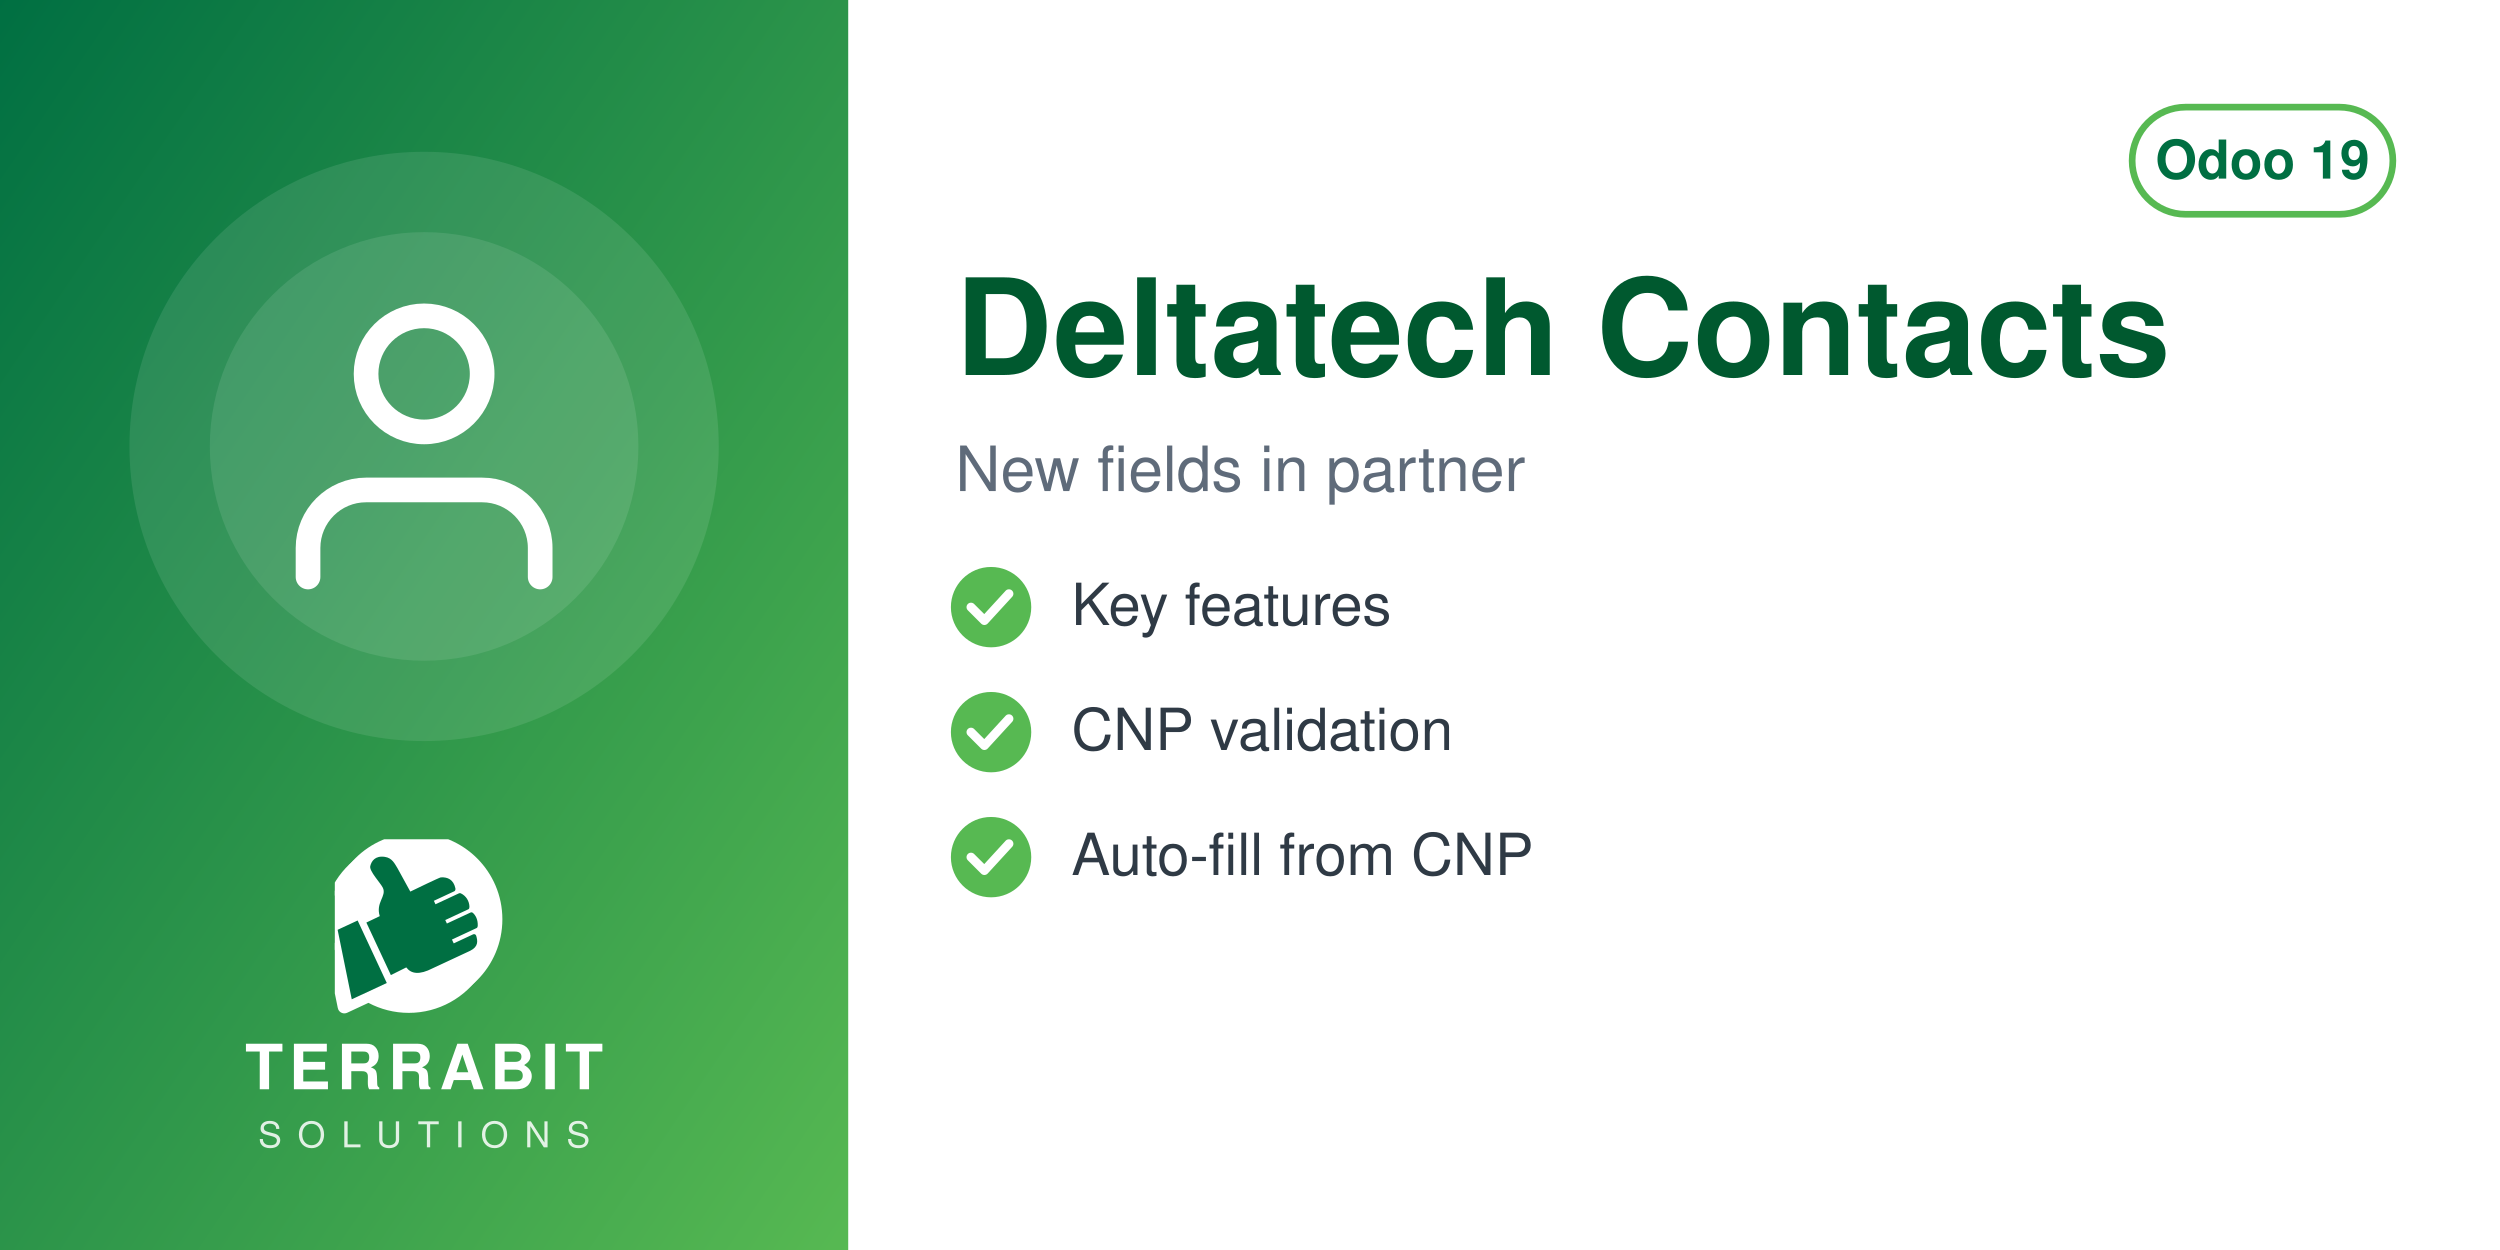
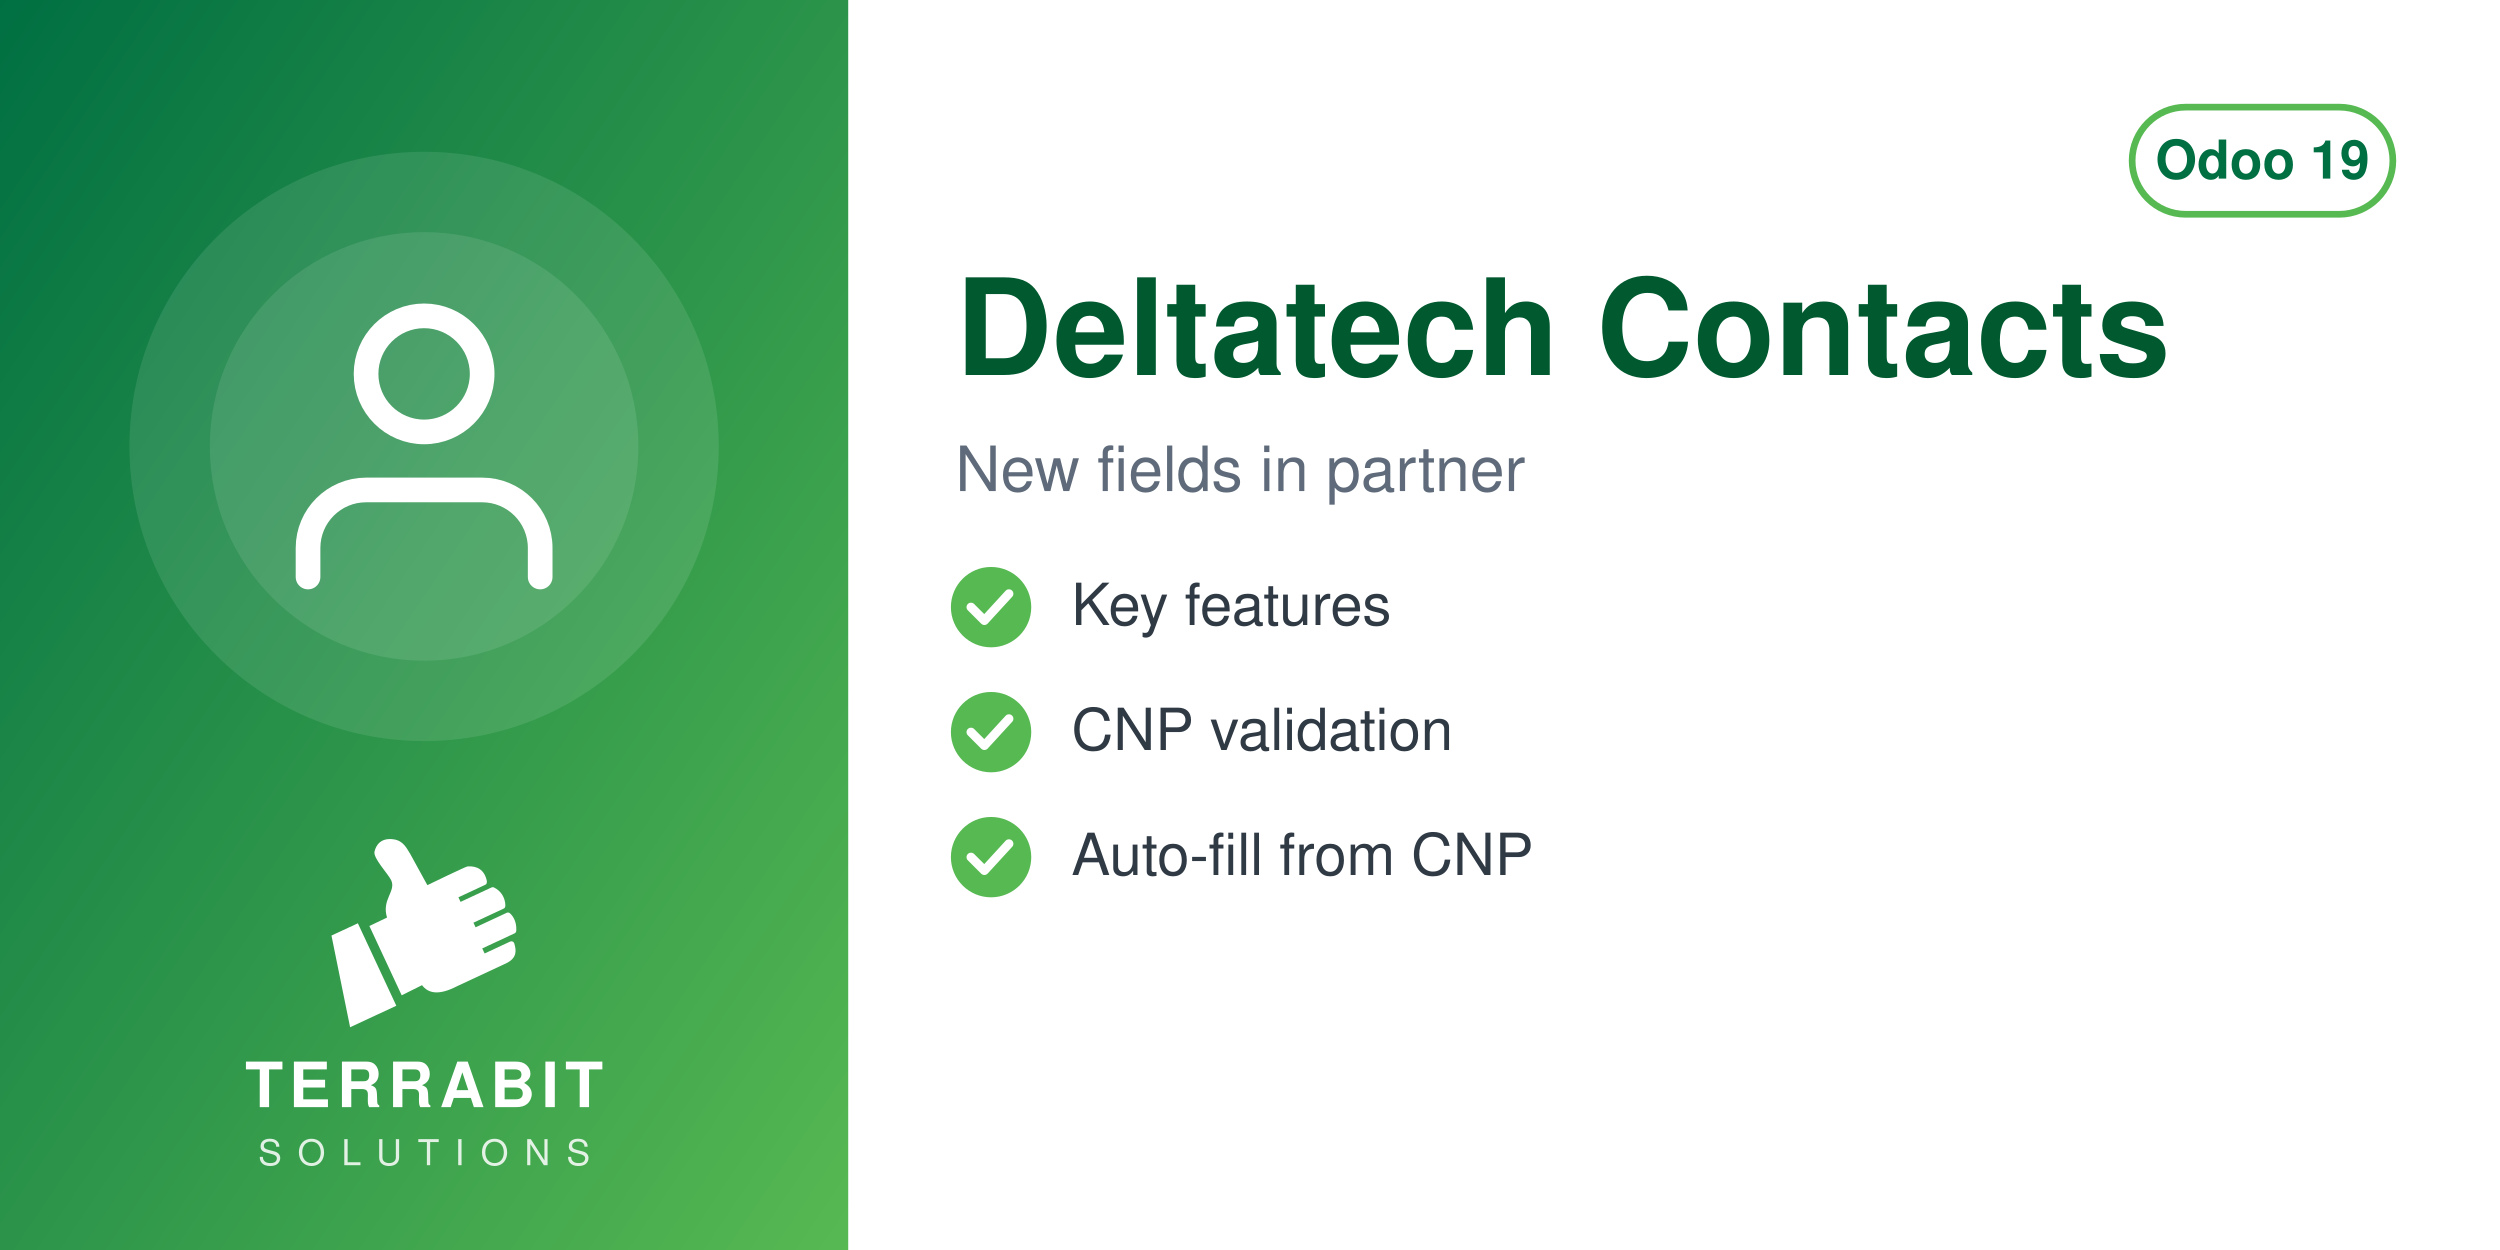
<svg xmlns="http://www.w3.org/2000/svg" width="560" height="280" viewBox="0 0 560 280">
  <defs>
    <linearGradient id="g" x1="0" y1="0" x2="1" y2="1">
      <stop offset="0" stop-color="#006F42" />
      <stop offset="1" stop-color="#57B952" />
    </linearGradient>
  </defs>
  <rect width="560" height="280" fill="#FFFFFF" />
  <rect width="190" height="280" fill="url(#g)" />
  <circle cx="95.0" cy="100" r="66" fill="white" opacity="0.10" />
  <circle cx="95.0" cy="100" r="48" fill="white" opacity="0.10" />
  <svg x="56.0" y="61.0" width="78" height="78" viewBox="0 0 24 24">
    <g fill="none" stroke="white" stroke-width="1.7" stroke-linecap="round" stroke-linejoin="round">
      <path d="M20 21v-2a4 4 0 0 0-4-4H8a4 4 0 0 0-4 4v2" />
      <circle cx="12" cy="7" r="4" />
    </g>
  </svg>
-   <svg x="75.0" y="188" width="40" height="40" viewBox="4150 2350 3900 3800" preserveAspectRatio="xMidYMid meet">
-     <path fill="#FFFFFF" d="M7338.82 5241.89c-336.4,511.49 -915.39,849.23 -1573.35,849.23 -318.43,0 -618.3,-79.19 -881.23,-218.8l-465.06 216.37c-72.83,33.95 -159.37,2.44 -193.35,-70.37 -5.59,-12.01 -9.4,-24.39 -11.54,-36.85l-247.52 -1217.33c-54.07,-175.41 -83.21,-361.76 -83.21,-554.92 0,-657.98 337.78,-1237 849.31,-1573.39 -400.37,339.2 -654.6,845.59 -654.6,1411.43 0,184.82 27.28,368.48 81.7,545.13l0.48 1.54 247.97 1219.53 0.08 0.48c1.71,9.89 4.72,19.5 8.96,28.59 26.29,56.38 93.5,80.75 149.87,54.52l479.82 -223.25 14.39 7.64c267.26,141.92 563.34,214.99 865.9,214.99 565.81,0 1072.18,-254.2 1411.38,-654.54z" />
-     <path fill="#FFFFFF" d="M5927.44 2165.35c1039.34,0 1881.91,842.57 1881.91,1881.91 0,1039.34 -842.57,1881.89 -1881.91,1881.89 -318.43,0 -618.33,-79.2 -881.24,-218.81l-465.06 216.38c-72.81,33.95 -159.37,2.44 -193.34,-70.36 -5.59,-12.01 -9.41,-24.4 -11.55,-36.86l-247.56 -1217.47c-54.04,-175.36 -83.16,-361.66 -83.16,-554.76 0,-1039.34 842.56,-1881.91 1881.9,-1881.91z" />
-     <path fill="#006F42" d="M4648.32 4073.59l636.59 1365.17 -765.09 355.96 -308.63 -1517.87 437.13 -203.26zm725.61 1192.32l336.75 -167.88c105.65,140.85 282.69,170.72 576.82,18.8l819.92 -382.33c181.4,-90.13 164.26,-214.57 130.07,-328.43 -4.28,-14.25 -13.68,-24.81 -27.34,-30.7 -13.67,-5.89 -27.61,-5.11 -41.09,1.18l-422.32 196.93 -39.04 -83.72 538.07 -250.91c16.64,-7.76 24.7,-27.69 25.58,-46.04 6.48,-134.33 -44.36,-230.89 -105.84,-285.23 -15.2,-13.44 -35.71,-15.59 -54.12,-7l-513.92 239.64 -35.6 -76.34 506.31 -236.1c17.69,-8.25 22.52,-36.93 21.83,-56.45 -4.1,-117.31 -67.62,-232.74 -187.72,-290.66 -13.94,-6.72 -28.64,-6.36 -42.69,0.19l-511.21 238.38 -35.37 -75.86 448.98 -209.36c20.44,-9.53 25.81,-42.28 21.02,-64.32 -41.02,-189.07 -167.92,-247.8 -318.14,-237.87 -29.39,1.94 -589.86,273.16 -665.95,310.54l-281.84 -513.57c-59.06,-93.13 -112.7,-221.7 -276.47,-245.13 -211.24,-30.22 -291.56,94.38 -316.89,203.13 -25.32,108.75 223.84,365.99 276.05,473.69 85.52,184.27 -161.86,318.11 -68.41,617.99l-292.54 139.94 535.09 1147.51z" />
+   <svg x="72.0" y="186" width="46" height="46" viewBox="4045 2535 3400 3400" preserveAspectRatio="xMidYMid meet">
+     <path fill="#FFFFFF" d="M4648.32 4073.59l636.59 1365.17 -765.09 355.96 -308.63 -1517.87 437.13 -203.26zm725.61 1192.32l336.75 -167.88c105.65,140.85 282.69,170.72 576.82,18.8l819.92 -382.33c181.4,-90.13 164.26,-214.57 130.07,-328.43 -4.28,-14.25 -13.68,-24.81 -27.34,-30.7 -13.67,-5.89 -27.61,-5.11 -41.09,1.18l-422.32 196.93 -39.04 -83.72 538.07 -250.91c16.64,-7.76 24.7,-27.69 25.58,-46.04 6.48,-134.33 -44.36,-230.89 -105.84,-285.23 -15.2,-13.44 -35.71,-15.59 -54.12,-7l-513.92 239.64 -35.6 -76.34 506.31 -236.1c17.69,-8.25 22.52,-36.93 21.83,-56.45 -4.1,-117.31 -67.62,-232.74 -187.72,-290.66 -13.94,-6.72 -28.64,-6.36 -42.69,0.19l-511.21 238.38 -35.37 -75.86 448.98 -209.36c20.44,-9.53 25.81,-42.28 21.02,-64.32 -41.02,-189.07 -167.92,-247.8 -318.14,-237.87 -29.39,1.94 -589.86,273.16 -665.95,310.54l-281.84 -513.57c-59.06,-93.13 -112.7,-221.7 -276.47,-245.13 -211.24,-30.22 -291.56,94.38 -316.89,203.13 -25.32,108.75 223.84,365.99 276.05,473.69 85.52,184.27 -161.86,318.11 -68.41,617.99l-292.54 139.94 535.09 1147.51z" />
  </svg>
-   <text x="95.0" y="244" text-anchor="middle" font-family="Helvetica,Arial,sans-serif" font-size="14" font-weight="800" letter-spacing="1.4" fill="white">TERRABIT</text>
-   <text x="95.0" y="257" text-anchor="middle" font-family="Helvetica,Arial,sans-serif" font-size="8" font-weight="500" letter-spacing="3.6" fill="white" opacity="0.85">SOLUTIONS</text>
+   <text x="95.0" y="248" text-anchor="middle" font-family="Helvetica,Arial,sans-serif" font-size="14" font-weight="800" letter-spacing="1.4" fill="white">TERRABIT</text>
+   <text x="95.0" y="261" text-anchor="middle" font-family="Helvetica,Arial,sans-serif" font-size="8" font-weight="500" letter-spacing="3.6" fill="white" opacity="0.85">SOLUTIONS</text>
  <g>
    <rect x="477.6" y="24" width="58.4" height="24" rx="12" fill="none" stroke="#57B952" stroke-width="1.5" />
    <text x="506.8" y="40" text-anchor="middle" font-family="Helvetica,Arial,sans-serif" font-size="12" font-weight="700" fill="#006F42">Odoo 19</text>
  </g>
  <text x="214" y="84" font-family="Helvetica,Arial,sans-serif" font-size="30" font-weight="700" fill="#00592F">Deltatech Contacts</text>
  <text x="214" y="110" font-family="Helvetica,Arial,sans-serif" font-size="14" fill="#5F6B7A">New fields in partner</text>
  <circle cx="222" cy="136" r="9" fill="#57B952" />
  <path d="M217.5 136 l3 3 l5.5 -6" fill="none" stroke="white" stroke-width="2" stroke-linecap="round" stroke-linejoin="round" />
  <text x="240" y="140" font-family="Helvetica,Arial,sans-serif" font-size="13" fill="#2F3A45">Key features</text>
  <circle cx="222" cy="164" r="9" fill="#57B952" />
  <path d="M217.5 164 l3 3 l5.5 -6" fill="none" stroke="white" stroke-width="2" stroke-linecap="round" stroke-linejoin="round" />
  <text x="240" y="168" font-family="Helvetica,Arial,sans-serif" font-size="13" fill="#2F3A45">CNP validation</text>
  <circle cx="222" cy="192" r="9" fill="#57B952" />
  <path d="M217.5 192 l3 3 l5.5 -6" fill="none" stroke="white" stroke-width="2" stroke-linecap="round" stroke-linejoin="round" />
  <text x="240" y="196" font-family="Helvetica,Arial,sans-serif" font-size="13" fill="#2F3A45">Auto-fill from CNP</text>
</svg>
